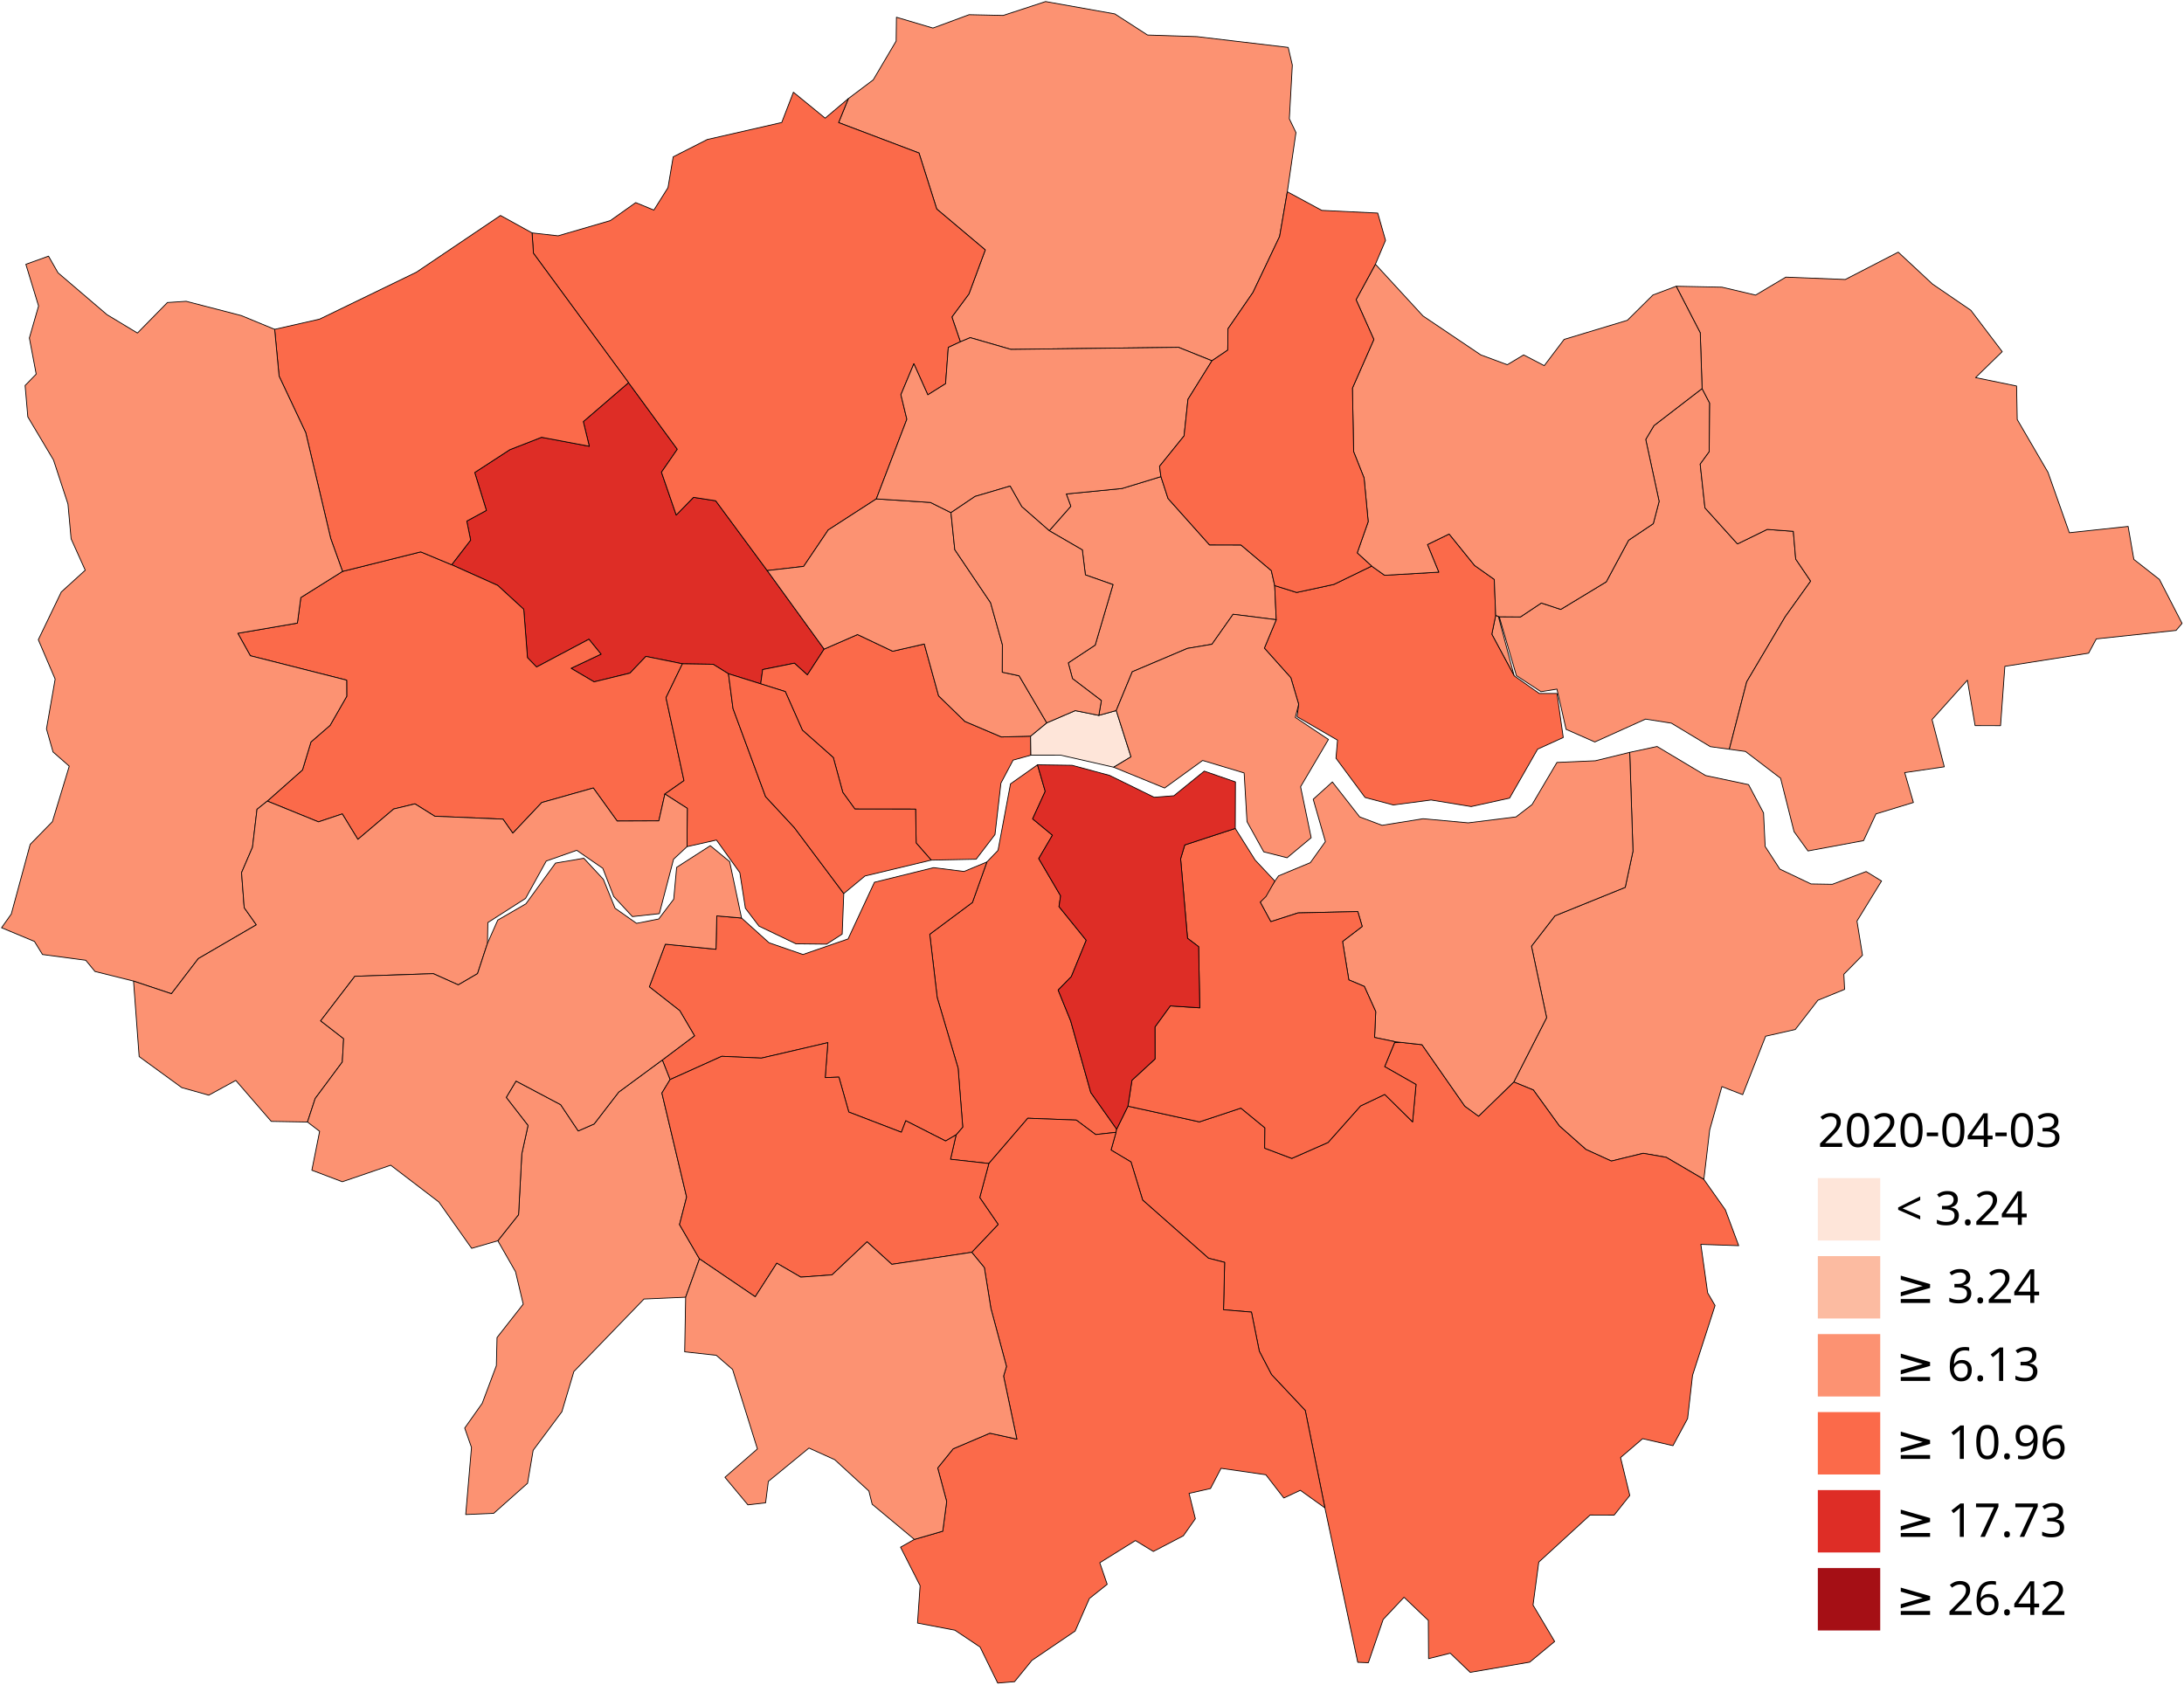
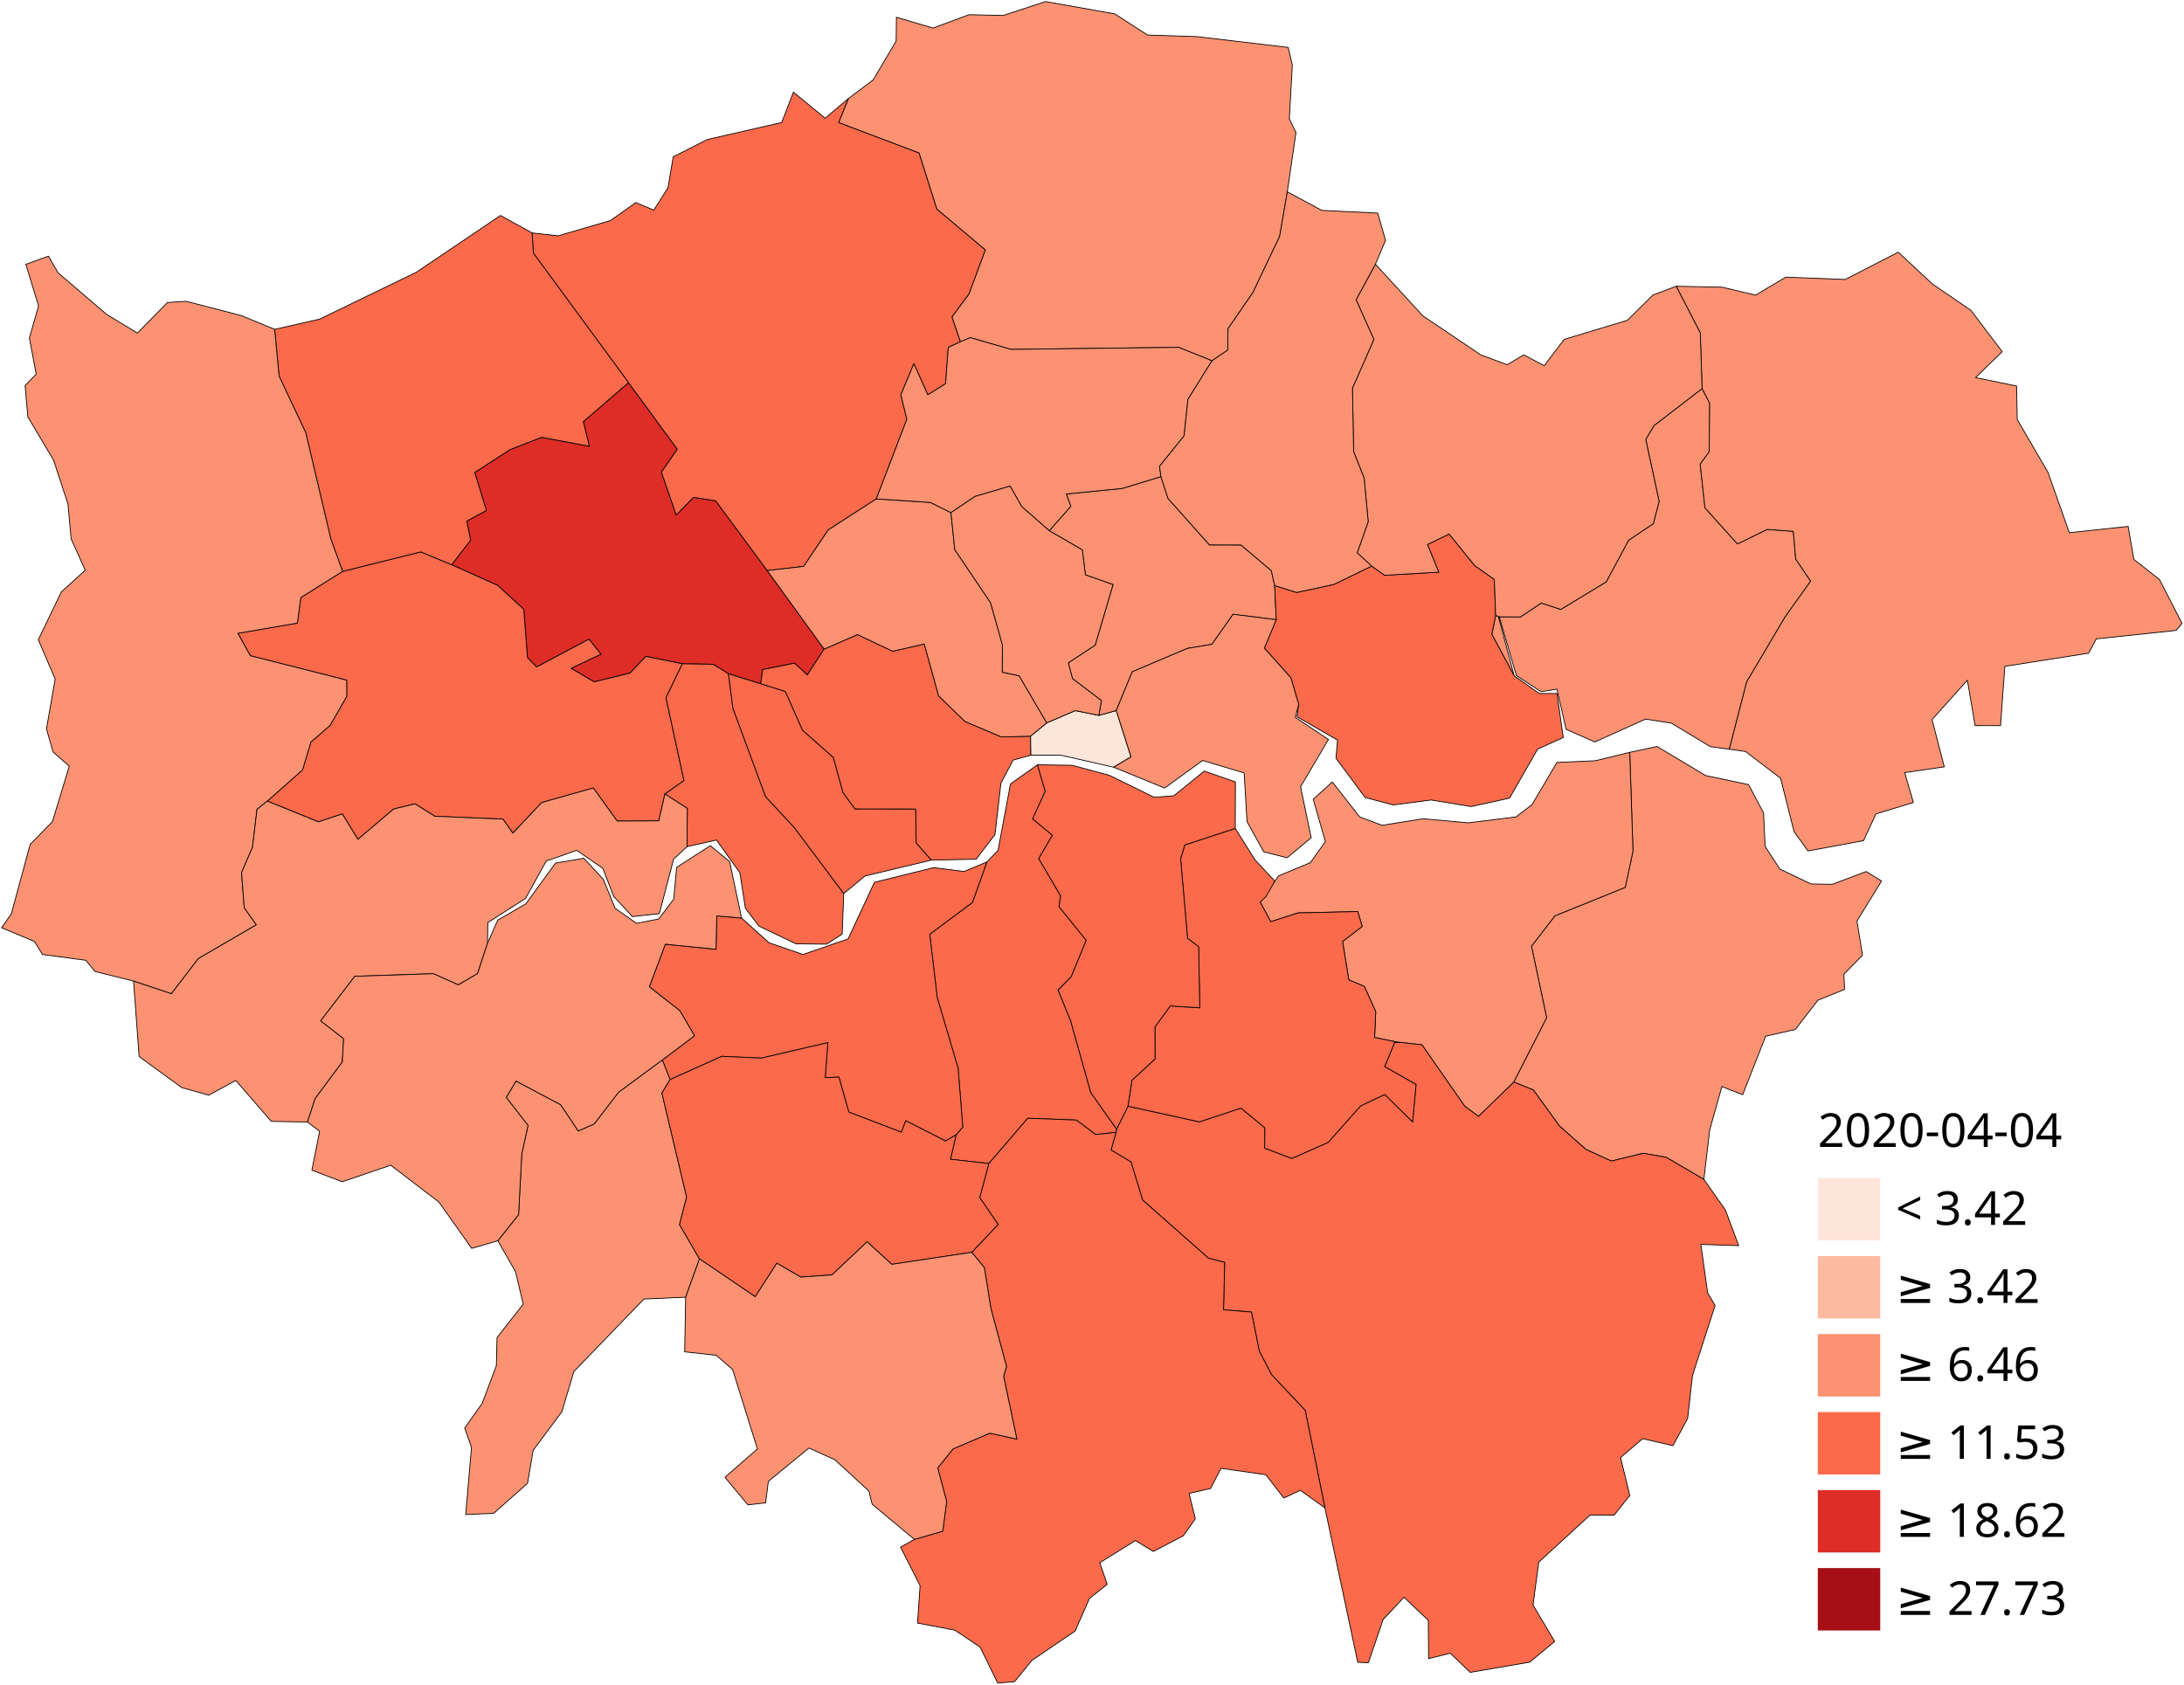
<svg xmlns="http://www.w3.org/2000/svg" version="1.1" baseProfile="tiny" width="1400" height="1080" stroke-linecap="round" stroke-linejoin="round">
  <g id="g1003" transform="translate(1145.275,-14.7215)">
    <g id="g979">
      <path fill="#fcbba1" d="M20 820H60V860H20z" />
      <path fill="#fc9272" d="M20 870H60V910H20z" />
      <path fill="#fb6a4a" d="M20 920H60V960H20z" />
      <path fill="#de2d26" d="M20 970H60V1010H20z" />
      <path fill="#fee5d9" d="M20 770H60V810H20z" />
      <path fill="#a50f15" d="M20 1020H60V1060H20z" />
    </g>
    <g id="g971" font-size="30px" font-family="Verdana" fill="#000">
      <text id="text907" y="1050" x="70" xml:space="preserve">
-         <tspan y="1050" x="70" id="tspan905">≥ 26.42</tspan>
+         <tspan y="1050" x="70" id="tspan905">≥ 27.73</tspan>
      </text>
      <text xml:space="preserve" x="70" y="1000" id="text921">
-         <tspan id="tspan919" x="70" y="1000">≥ 17.73</tspan>
+         <tspan id="tspan919" x="70" y="1000">≥ 18.62</tspan>
      </text>
      <text id="text925" y="950" x="70" xml:space="preserve">
-         <tspan y="950" x="70" id="tspan923">≥ 10.96</tspan>
+         <tspan y="950" x="70" id="tspan923">≥ 11.53</tspan>
      </text>
      <text xml:space="preserve" x="70" y="900" id="text929">
-         <tspan id="tspan927" x="70" y="900">≥ 6.13</tspan>
+         <tspan id="tspan927" x="70" y="900">≥ 6.46</tspan>
      </text>
      <text id="text933" y="850" x="70" xml:space="preserve">
-         <tspan y="850" x="70" id="tspan931">≥ 3.24</tspan>
+         <tspan y="850" x="70" id="tspan931">≥ 3.42</tspan>
      </text>
      <text xml:space="preserve" x="70" y="800" id="text937">
-         <tspan id="tspan935" x="70" y="800">&lt; 3.24</tspan>
+         <tspan id="tspan935" x="70" y="800">&lt; 3.42</tspan>
      </text>
      <text id="text941" y="750" x="20" xml:space="preserve">
-         <tspan y="750" x="20" id="tspan939">2020-04-03</tspan>
+         <tspan y="750" x="20" id="tspan939">2020-04-04</tspan>
      </text>
    </g>
  </g>
  <g id="layer" stroke="#000" stroke-width=".5">
    <path d="M 491.81 365.79 528.29 416.136 517.533 432.682 509.221 425.157 488.88 429.254 487.62 438.405 466.952 431.947 457.142 425.863 437.446 425.555 414.047 420.808 403.812 431.519 380.834 437.13 366.072 428.443 385.276 419.377 377.509 409.805 343.963 427.603 338.123 421.616 335.737 390.626 319.032 375.298 289.531 362.062 301.685 346.267 299.207 334.068 311.785 327.224 304.3 302.916 326.829 288.28 347.182 280.336 377.752 286.089 373.92 270.289 402.913 245.319 434.18 288.01 424.021 302.73 433.48 330.185 444.566 318.829 458.771 321.028 491.81 365.79 Z" style="fill:#de2d26" />
    <path d="M 825.776 30.396 828.418 41.733 826.499 76.164 830.74 84.978 825.209 122.946 820.27 151.573 803.189 187.472 787.175 210.76 787.002 224.445 776.888 231.286 755.462 222.673 648.056 224.001 621.938 216.465 615.61 219.123 610.189 203.204 621.117 188.444 631.581 160.214 600.476 134.01 589.099 98.097 537.565 78.591 543.829 63.184 559.756 51.196 574.447 26.315 574.636 11.05 598.036 17.991 621.218 9.419 643.082 9.9 670.261 1 714.639 8.915 735.604 22.462 767.295 23.477 825.776 30.396 Z" style="fill:#fc9272" />
    <path d="M 715.804 723.889 715.403 725.912 702.352 727.352 689.937 718.072 658.842 716.886 633.878 745.917 609.306 743.192 612.913 727.499 617.144 722.566 614.169 684.807 600.779 639.551 595.994 598.929 623.345 578.55 632.624 552.592 639.758 545.156 647.763 502.525 665.068 490.301 670.011 507.321 661.949 524.947 674.636 535.457 665.86 550.426 679.868 574.306 678.838 581.212 696.301 602.807 686.761 626.076 678.308 634.734 686.311 654.423 699.214 700.409 715.804 723.889 Z" style="fill:#fb6a4a" />
    <path d="M 612.913 727.499 606.161 731.478 580.641 718.505 577.797 725.865 544.095 712.921 537.764 690.522 528.981 690.844 530.676 668.433 488.101 678.342 462.686 677.181 429.531 692.109 424.55 679.552 445.197 664.023 435.758 647.946 416.229 632.652 426.499 605.304 458.976 608.564 459.456 587.167 475.362 588.536 492.964 604.388 514.72 611.921 543.643 601.936 560.533 565.616 598.498 556.235 617.973 558.695 632.624 552.592 623.345 578.55 595.994 598.929 600.779 639.551 614.169 684.807 617.144 722.566 612.913 727.499 Z" style="fill:#fb6a4a" />
    <path d="M 660.636 471.935 660.814 484.134 649.421 487.312 641.61 502.075 637.819 535.003 625.745 550.826 596.93 551.411 587.288 540.425 586.92 518.72 548.025 518.676 540.258 507.989 534.17 485.667 514.353 468.104 503.395 443.366 487.62 438.405 488.88 429.254 509.221 425.157 517.533 432.682 528.29 416.136 549.685 406.805 572.235 417.496 592.496 412.862 601.669 446.097 618.507 462.491 641.934 472.451 660.636 471.935 Z" style="fill:#fb6a4a" />
    <path d="M 1181.964 624.581 1182.441 634.279 1165.321 641.262 1150.836 659.995 1131.814 664.311 1117.111 701.783 1103.776 696.616 1095.961 724.373 1092.222 756.112 1068.103 741.943 1053.328 739.365 1032.943 744.342 1016.593 736.891 999.597 721.828 982.918 698.788 970.386 693.652 991.424 652.41 981.71 606.594 996.769 587.11 1041.82 568.87 1046.782 545.669 1044.691 482.324 1062.23 478.571 1093.359 497.193 1120.869 503.015 1130.477 521.131 1131.517 542.662 1140.913 557.158 1160.91 566.688 1174.565 566.922 1196.245 558.741 1206.121 564.807 1190.366 590.479 1193.912 612.396 1181.964 624.581 Z" style="fill:#fc9272" />
    <path d="M 704.36 458.633 715.538 455.502 725.001 485.19 713.915 491.857 680.028 484.148 660.814 484.134 660.636 471.935 671.003 463.407 689.238 455.574 704.36 458.633 Z" style="fill:#fee5d9" />
    <path d="M 1108.549 480.323 1096.357 478.673 1071.421 463.619 1054.852 461.009 1022.315 475.676 1003.903 467.565 998.043 441.786 987.784 443.427 972.044 433.11 961.067 395.406 974.646 395.516 988.034 386.588 1000.482 390.685 1029.649 373.009 1043.975 346.332 1059.801 335.713 1063.539 321.446 1054.951 281.729 1060.222 272.857 1091.081 249.099 1095.97 258.495 1095.633 289.65 1089.867 297.551 1092.919 325.594 1113.761 348.696 1132.846 339.389 1149.568 340.627 1151.093 358.413 1160.684 372.562 1144.404 395.324 1119.691 437.082 1108.549 480.323 Z M 970.619 433.258 956.297 406.608 958.769 394.503 960.493 395.181 970.619 433.258 Z" style="fill:#fc9272" />
    <path d="M 543.829 63.184 537.565 78.591 589.099 98.097 600.476 134.01 631.581 160.214 621.117 188.444 610.189 203.204 615.61 219.123 607.88 222.714 606.149 245.975 594.75 253.125 585.805 233.184 577.499 253.044 581.319 268.771 561.759 319.832 530.915 339.745 515.158 363.108 491.81 365.79 458.771 321.028 444.566 318.829 433.48 330.185 424.021 302.73 434.18 288.01 402.913 245.319 341.945 162.348 341.069 149.312 357.764 151.183 391.244 141.42 407.511 129.886 419.152 134.68 428.193 120.311 431.539 100.547 453.375 89.436 501.117 78.523 508.592 59.116 528.948 75.758 543.829 63.184 Z" style="fill:#fb6a4a" />
    <path d="M 970.386 693.652 982.918 698.788 999.597 721.828 1016.593 736.891 1032.943 744.342 1053.328 739.365 1068.103 741.943 1092.222 756.112 1106.006 775.627 1114.558 798.587 1090.296 797.761 1094.656 828.848 1099.4 836.961 1084.957 881.725 1081.807 909.411 1072.425 926.814 1052.965 922.322 1038.828 934.431 1044.733 958.738 1034.733 971.305 1019.309 971.265 986.38 1001.46 982.713 1028.997 996.579 1052.333 980.577 1065.59 942.441 1072.133 929.649 1059.858 915.742 1063.338 915.589 1038.83 900.023 1023.993 886.652 1038.214 877.145 1065.957 870.365 1065.687 849.298 966.685 836.711 904.256 815.059 881.231 807.24 866.223 802.214 841.162 784.322 839.677 785.03 809.276 774.678 806.646 732.478 769.362 724.999 744.919 712.21 737.287 715.403 725.912 715.804 723.889 723.047 709.158 768.855 719.221 795.443 710.409 810.842 723.045 810.688 736.086 828.077 742.643 851.338 732.407 872.14 709.015 887.653 701.626 905.506 719.227 907.721 695.275 887.596 683.819 894.196 667.829 911.519 669.742 938.985 709.152 947.794 715.59 970.386 693.652 Z" style="fill:#fb6a4a" />
    <path d="M 609.592 328.655 612.041 352.384 634.986 386.396 642.554 413.284 642.495 430.959 653.27 433.229 671.003 463.407 660.636 471.935 641.934 472.451 618.507 462.491 601.669 446.097 592.496 412.862 572.235 417.496 549.685 406.805 528.29 416.136 491.81 365.79 515.158 363.108 530.915 339.745 561.759 319.832 596.445 322.114 609.592 328.655 Z" style="fill:#fc9272" />
    <path d="M 715.403 725.912 712.21 737.287 724.999 744.919 732.478 769.362 774.678 806.646 785.03 809.276 784.322 839.677 802.214 841.162 807.24 866.223 815.059 881.231 836.711 904.256 849.298 966.685 833.552 955.418 822.958 960.353 811.438 945.452 782.718 941.312 775.966 954.292 762.223 957.397 766.253 973.65 758.543 984.594 739.314 994.628 727.832 987.64 704.99 1001.864 709.745 1015.7 698.324 1024.787 689.211 1045.629 661.494 1064.445 650.355 1078.11 639.557 1079 628.263 1055.909 612.116 1045.101 588.153 1040.536 589.815 1016.568 577.283 991.894 586.125 986.903 604.324 981.626 606.839 962.617 601.074 941.104 611 928.817 634.544 918.808 651.822 922.611 643.317 882.217 645.181 876.032 635.189 838.805 630.991 812.661 622.896 802.834 639.843 784.96 628.033 767.76 633.878 745.917 658.842 716.886 689.937 718.072 702.352 727.352 715.403 725.912 Z" style="fill:#fb6a4a" />
    <path d="M 289.531 362.062 319.032 375.298 335.737 390.626 338.123 421.616 343.963 427.603 377.509 409.805 385.276 419.377 366.072 428.443 380.834 437.13 403.812 431.519 414.047 420.808 437.446 425.555 426.925 447.283 438.452 500.45 426.222 509.034 422.327 526.249 395.612 526.362 380.327 505.171 347.297 514.493 328.729 534.129 322.419 525.143 278.708 523.294 265.993 515.34 252.341 518.65 229.401 538.116 219.426 521.791 204.163 526.892 171.356 513.568 193.904 493.596 199.338 475.656 211.598 465.017 222.264 446.424 222.229 436.051 160.463 420.383 152.443 406.002 190.633 399.456 192.834 383.072 219.571 366.314 269.698 353.798 289.531 362.062 Z" style="fill:#fb6a4a" />
    <path d="M 970.386 693.652 947.794 715.59 938.985 709.152 911.519 669.742 894.196 667.829 881.146 665.091 881.884 648.547 874.571 632.38 864.634 628.188 860.626 603.566 873.214 593.946 870.382 584.4 832.061 585.259 814.616 590.874 807.83 578.35 819.572 561.513 839.979 553.028 849.609 539.531 841.799 512.4 854.082 501.307 871.568 523.7 885.949 529.107 912.242 524.878 941.171 527.522 971.823 523.709 982.09 515.805 998.031 488.798 1022.642 487.725 1044.691 482.324 1046.782 545.669 1041.82 568.87 996.769 587.11 981.71 606.594 991.424 652.41 970.386 693.652 Z" style="fill:#fc9272" />
    <path d="M 817.114 375.419 818.101 397.297 790.445 393.805 776.901 413.022 761.128 415.696 725.822 430.657 715.538 455.502 704.36 458.633 706.008 449.136 687.481 435.041 684.783 424.949 702.042 413.568 713.463 374.786 695.77 368.556 693.802 352.539 672.595 340.249 686.407 324.568 683.518 316.67 719.228 313.166 744.185 305.561 748.747 319.583 775.324 349.326 795.47 349.37 814.955 365.826 817.114 375.419 Z" style="fill:#fc9272" />
    <path d="M 466.952 431.947 469.89 454.254 490.76 510.712 509.159 530.537 540.883 572.85 539.867 598.842 529.88 605.284 510.212 605.077 486.525 593.729 477.809 582.267 474.264 559.473 459.27 538.531 440.397 542.78 440.576 518.234 426.222 509.034 438.452 500.45 426.925 447.283 437.446 425.555 457.142 425.863 466.952 431.947 Z" style="fill:#fb6a4a" />
    <path d="M 776.888 231.286 761.517 255.977 759.017 279.442 743.299 298.927 744.185 305.561 719.228 313.166 683.518 316.67 686.407 324.568 672.595 340.249 654.946 324.779 647.496 311.626 625.008 318.269 609.592 328.655 596.445 322.114 561.759 319.832 581.319 268.771 577.499 253.044 585.805 233.184 594.75 253.125 606.149 245.975 607.88 222.714 615.61 219.123 621.938 216.465 648.056 224.001 755.462 222.673 776.888 231.286 Z" style="fill:#fc9272" />
    <path d="M 341.069 149.312 341.945 162.348 402.913 245.319 373.92 270.289 377.752 286.089 347.182 280.336 326.829 288.28 304.3 302.916 311.785 327.224 299.207 334.068 301.685 346.267 289.531 362.062 269.698 353.798 219.571 366.314 211.994 345.232 196.003 277.432 178.895 241.135 176.058 211.138 204.865 204.592 266.901 174.513 320.833 138.141 341.069 149.312 Z" style="fill:#fb6a4a" />
    <path d="M 1364.18 337.481 1367.848 358.616 1384.264 371.487 1398.753 399.635 1394.921 404.155 1343.777 409.591 1338.86 418.747 1285.164 427.184 1282.405 465.213 1266.087 465.17 1261.147 436.057 1238.486 461.312 1246.344 491.594 1220.957 495.313 1226.537 514.47 1202.548 521.779 1194.589 538.919 1158.953 545.542 1150.028 533.14 1141.407 498.94 1118.868 481.745 1108.549 480.323 1119.691 437.082 1144.404 395.324 1160.684 372.562 1151.093 358.413 1149.568 340.627 1132.846 339.389 1113.761 348.696 1092.919 325.594 1089.867 297.551 1095.633 289.65 1095.97 258.495 1091.081 249.099 1089.903 213.381 1074.476 183.509 1103.849 184.109 1125.37 189.183 1144.774 177.666 1182.886 179.169 1216.809 161.649 1238.785 182.105 1263.379 198.928 1283.478 225.442 1266.385 242.072 1292.678 247.471 1293.096 268.958 1312.808 302.789 1326.493 341.528 1364.18 337.481 Z" style="fill:#fc9272" />
    <path d="M 176.058 211.138 178.895 241.135 196.003 277.432 211.994 345.232 219.571 366.314 192.834 383.072 190.633 399.456 152.443 406.002 160.463 420.383 222.229 436.051 222.264 446.424 211.598 465.017 199.338 475.656 193.904 493.596 171.356 513.568 164.751 518.84 161.857 543.143 154.849 559.447 156.543 581.904 164.314 592.889 127.125 614.544 109.885 637.073 85.6 628.966 60.88 622.801 54.981 615.614 27.244 611.927 22.068 603.541 1 594.765 7.229 585.98 19.346 541.332 33.603 526.732 44.394 491.194 33.998 482.07 29.784 467.293 35.35 435.355 24.553 410.119 39.284 379.51 54.639 365.554 45.586 345.435 43.567 323.114 34.305 294.916 17.838 267.261 16.093 247.132 23.2 239.823 18.827 216.674 24.721 196.164 16.571 169.444 31.105 164.21 37.199 174.897 68.602 201.738 88.11 213.509 107.302 193.949 119.341 193.156 154.683 202.31 176.058 211.138 Z" style="fill:#fc9272" />
    <path d="M 426.222 509.034 440.576 518.234 440.397 542.78 431.772 550.837 422.656 585.729 405.389 587.62 393.411 574.697 386.417 556.672 369.701 545.126 350.165 551.996 336.919 575.944 312.731 591.436 312.473 604.794 306.117 624.182 293.756 631.385 277.768 624.206 227.456 625.891 205.549 654.449 220.277 665.884 219.424 680.845 202.042 704.241 197.102 719.315 173.873 718.906 151.146 692.652 133.822 702.116 116.51 697.255 89.198 677.373 85.6 628.966 109.885 637.073 127.125 614.544 164.314 592.889 156.543 581.904 154.849 559.447 161.857 543.143 164.751 518.84 171.356 513.568 204.163 526.892 219.426 521.791 229.401 538.116 252.341 518.65 265.993 515.34 278.708 523.294 322.419 525.143 328.729 534.129 347.297 514.493 380.327 505.171 395.612 526.362 422.327 526.249 426.222 509.034 Z" style="fill:#fc9272" />
    <path d="M 672.595 340.249 693.802 352.539 695.77 368.556 713.463 374.786 702.042 413.568 684.783 424.949 687.481 435.041 706.008 449.136 704.36 458.633 689.238 455.574 671.003 463.407 653.27 433.229 642.495 430.959 642.554 413.284 634.986 386.396 612.041 352.384 609.592 328.655 625.008 318.269 647.496 311.626 654.946 324.779 672.595 340.249 Z" style="fill:#fc9272" />
    <path d="M 487.62 438.405 503.395 443.366 514.353 468.104 534.17 485.667 540.258 507.989 548.025 518.676 586.92 518.72 587.288 540.425 596.93 551.411 554.479 561.591 540.883 572.85 509.159 530.537 490.76 510.712 469.89 454.254 466.952 431.947 487.62 438.405 Z" style="fill:#fb6a4a" />
    <path d="M 429.531 692.109 424.289 700.742 440.132 767.399 435.592 785.059 448.379 807.056 439.518 831.638 412.812 832.79 367.86 879.286 360.191 905.039 341.769 929.78 338.177 950.9 316.485 970.189 298.538 970.966 302.238 927.937 297.885 915.528 309.122 899.632 318.181 875.505 318.605 857.485 335.402 836.069 330.471 815.302 319.12 795.44 332.418 778.696 334.478 739.763 338.479 721.552 324.508 703.551 330.79 693.05 359.401 708.195 370.653 725.041 380.859 720.567 396.595 700.142 424.55 679.552 429.531 692.109 Z" style="fill:#fc9272" />
    <path d="M 804.578 551.373 817.211 564.843 811.615 574.606 811.437 574.841 807.83 578.35 814.616 590.874 832.061 585.259 870.382 584.4 873.214 593.946 860.626 603.566 864.634 628.188 874.571 632.38 881.884 648.547 881.146 665.091 894.196 667.829 887.596 683.819 907.721 695.275 905.506 719.227 887.653 701.626 872.14 709.015 851.338 732.407 828.077 742.643 810.688 736.086 810.842 723.045 795.443 710.409 768.855 719.221 723.047 709.158 725.619 692.526 740.41 678.895 740.365 658.37 750.179 644.874 769.085 646.112 768.364 606.93 761.236 601.532 756.811 550.57 759.465 541.682 791.831 531.101 804.578 551.373 Z" style="fill:#fb6a4a" />
    <path d="M 612.913 727.499 609.306 743.192 633.878 745.917 628.033 767.76 639.843 784.96 622.896 802.834 571.679 810.551 555.811 796.108 533.37 817.304 513.332 818.764 497.943 809.822 484.119 831.333 448.379 807.056 435.592 785.059 440.132 767.399 424.289 700.742 429.531 692.109 462.686 677.181 488.101 678.342 530.676 668.433 528.981 690.844 537.764 690.522 544.095 712.921 577.797 725.865 580.641 718.505 606.161 731.478 612.913 727.499 Z" style="fill:#fb6a4a" />
    <path d="M 958.769 394.503 956.297 406.608 970.619 433.258 986.72 444.584 998.073 444.572 1002.082 472.821 985.652 480.272 967.678 511.663 943.071 517.074 917.375 512.869 893.13 516.055 875.033 511.24 856.399 486.084 857.392 474.493 831.448 459.499 832.49 451.551 827.45 434.493 810.481 415.524 818.101 397.297 817.114 375.419 831.183 379.816 855.061 374.658 879.263 362.918 887.548 368.794 922.275 366.793 915.031 349.105 928.932 342.34 945.231 362.508 957.89 371.464 958.769 394.503 Z" style="fill:#fb6a4a" />
    <path d="M 881.673 169.389 912.151 202.542 949.187 227.493 966.194 233.822 976.695 227.526 989.909 234.411 1002.651 217.577 1043.198 205.328 1059.569 189.118 1074.476 183.509 1089.903 213.381 1091.081 249.099 1060.222 272.857 1054.951 281.729 1063.539 321.446 1059.801 335.713 1043.975 346.332 1029.649 373.009 1000.482 390.685 988.034 386.588 974.646 395.516 961.067 395.406 960.493 395.181 958.769 394.503 957.89 371.464 945.231 362.508 928.932 342.34 915.031 349.105 922.275 366.793 887.548 368.794 879.263 362.918 870.006 354.468 877.051 334.427 874.413 306.44 867.712 289.562 866.945 248.842 880.675 217.638 869.282 192.151 881.673 169.389 Z" style="fill:#fc9272" />
    <path d="M 475.362 588.536 459.456 587.167 458.976 608.564 426.499 605.304 416.229 632.652 435.758 647.946 445.197 664.023 424.55 679.552 396.595 700.142 380.859 720.567 370.653 725.041 359.401 708.195 330.79 693.05 324.508 703.551 338.479 721.552 334.478 739.763 332.418 778.696 319.12 795.44 302.352 800.298 281.327 770.611 250.458 747.007 219.422 757.609 199.906 750.219 204.89 725.281 197.102 719.315 202.042 704.241 219.424 680.845 220.277 665.884 205.549 654.449 227.456 625.891 277.768 624.206 293.756 631.385 306.117 624.182 312.473 604.794 319.072 589.883 337.132 579.422 356.093 553.316 374.242 550.222 386.771 563.734 394.285 582.272 408.042 591.948 422.255 589.161 431.875 576.446 433.743 556.045 455.309 542.168 467.725 552.387 475.362 588.536 Z" style="fill:#fc9272" />
-     <path d="M 791.831 531.101 759.465 541.682 756.811 550.57 761.236 601.532 768.364 606.93 769.085 646.112 750.179 644.874 740.365 658.37 740.41 678.895 725.619 692.526 723.047 709.158 715.804 723.889 699.214 700.409 686.311 654.423 678.308 634.734 686.761 626.076 696.301 602.807 678.838 581.212 679.868 574.306 665.86 550.426 674.636 535.457 661.949 524.947 670.011 507.321 665.068 490.301 687.25 490.621 711.241 497.091 739.851 511.13 752.482 510.151 771.968 494.348 791.948 501.279 791.831 531.101 Z" style="fill:#de2d26" />
+     <path d="M 791.831 531.101 759.465 541.682 756.811 550.57 761.236 601.532 768.364 606.93 769.085 646.112 750.179 644.874 740.365 658.37 740.41 678.895 725.619 692.526 723.047 709.158 715.804 723.889 699.214 700.409 686.311 654.423 678.308 634.734 686.761 626.076 696.301 602.807 678.838 581.212 679.868 574.306 665.86 550.426 674.636 535.457 661.949 524.947 670.011 507.321 665.068 490.301 687.25 490.621 711.241 497.091 739.851 511.13 752.482 510.151 771.968 494.348 791.948 501.279 791.831 531.101 Z" style="fill:#fb6a4a" />
    <path d="M 622.896 802.834 630.991 812.661 635.189 838.805 645.181 876.032 643.317 882.217 651.822 922.611 634.544 918.808 611 928.817 601.074 941.104 606.839 962.617 604.324 981.626 586.125 986.903 559.085 964.352 556.972 955.871 535.071 935.793 518.566 928.332 492.533 949.693 490.769 963.457 479.424 964.75 464.711 947.089 485.519 928.883 469.601 877.927 459.132 868.861 438.896 866.643 439.518 831.638 448.379 807.056 484.119 831.333 497.943 809.822 513.332 818.764 533.37 817.304 555.811 796.108 571.679 810.551 622.896 802.834 Z" style="fill:#fc9272" />
    <path d="M 818.101 397.297 810.481 415.524 827.45 434.493 832.49 451.551 830.319 459.904 851.565 474.069 833.712 504.371 840.5 537.056 825.077 549.903 810.101 546.115 799.364 526.754 797.525 495.537 770.921 487.526 746.549 505.197 713.915 491.857 725.001 485.19 715.538 455.502 725.822 430.657 761.128 415.696 776.901 413.022 790.445 393.805 818.101 397.297 Z" style="fill:#fc9272" />
-     <path d="M 881.673 169.389 869.282 192.151 880.675 217.638 866.945 248.842 867.712 289.562 874.413 306.44 877.051 334.427 870.006 354.468 879.263 362.918 855.061 374.658 831.183 379.816 817.114 375.419 814.955 365.826 795.47 349.37 775.324 349.326 748.747 319.583 744.185 305.561 743.299 298.927 759.017 279.442 761.517 255.977 776.888 231.286 787.002 224.445 787.175 210.76 803.189 187.472 820.27 151.573 825.209 122.946 847.29 134.872 883.165 136.6 888.167 154.087 881.673 169.389 Z" style="fill:#fb6a4a" />
+     <path d="M 881.673 169.389 869.282 192.151 880.675 217.638 866.945 248.842 867.712 289.562 874.413 306.44 877.051 334.427 870.006 354.468 879.263 362.918 855.061 374.658 831.183 379.816 817.114 375.419 814.955 365.826 795.47 349.37 775.324 349.326 748.747 319.583 744.185 305.561 743.299 298.927 759.017 279.442 761.517 255.977 776.888 231.286 787.002 224.445 787.175 210.76 803.189 187.472 820.27 151.573 825.209 122.946 847.29 134.872 883.165 136.6 888.167 154.087 881.673 169.389 Z" style="fill:#fc9272" />
  </g>
</svg>
